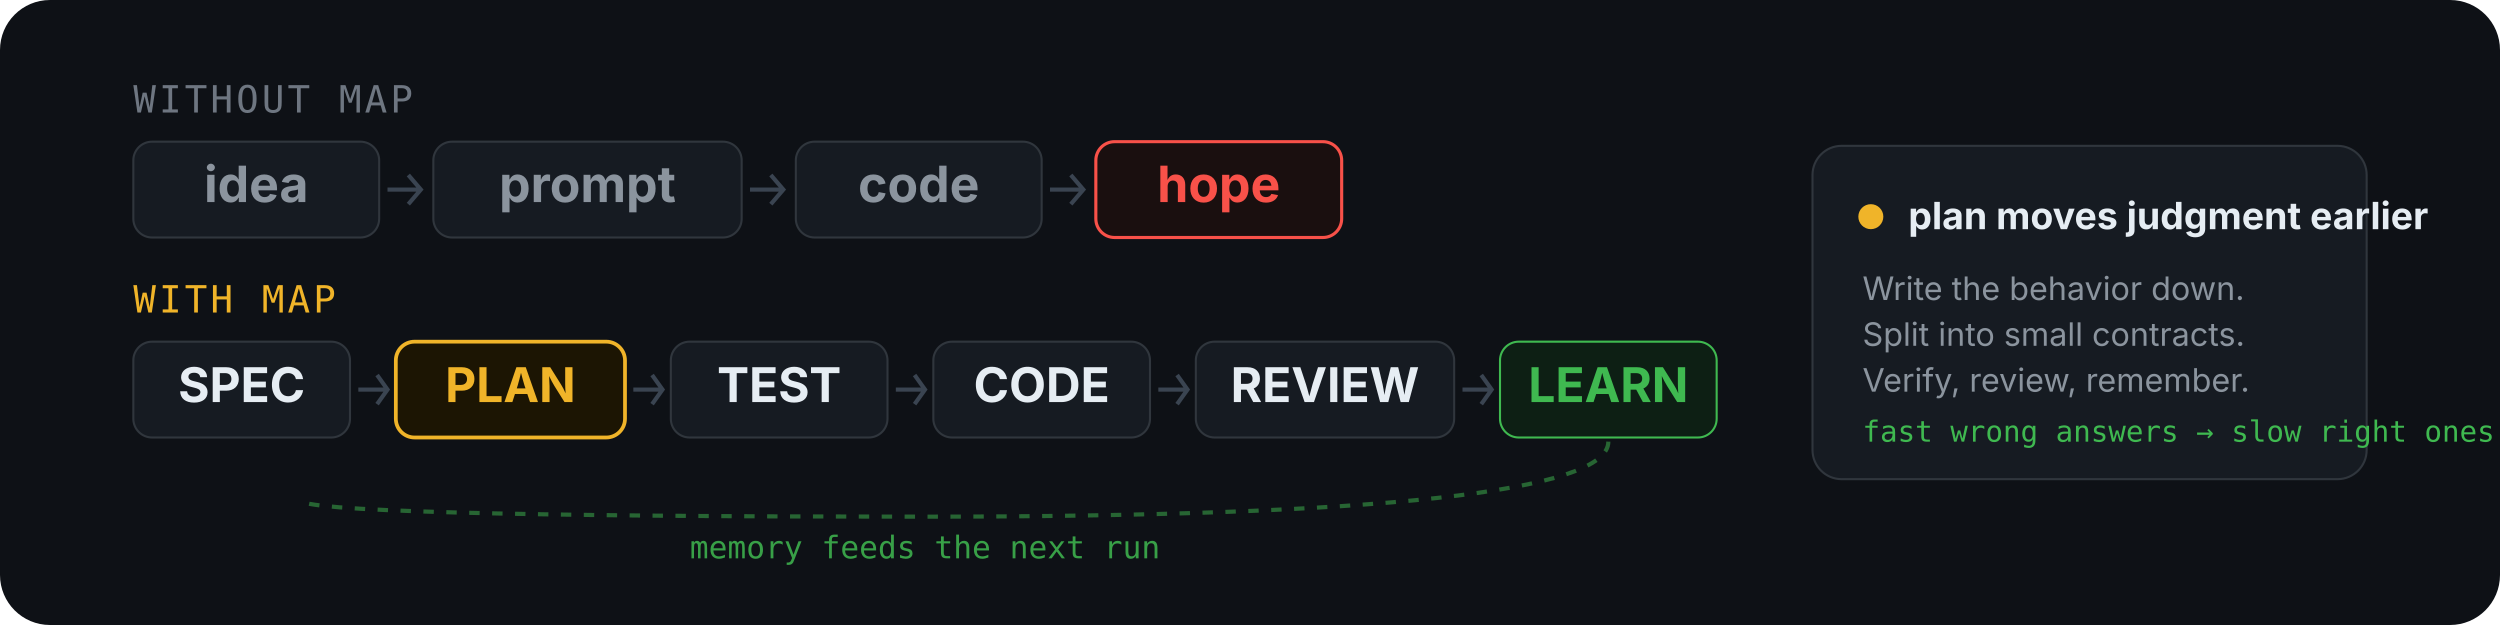
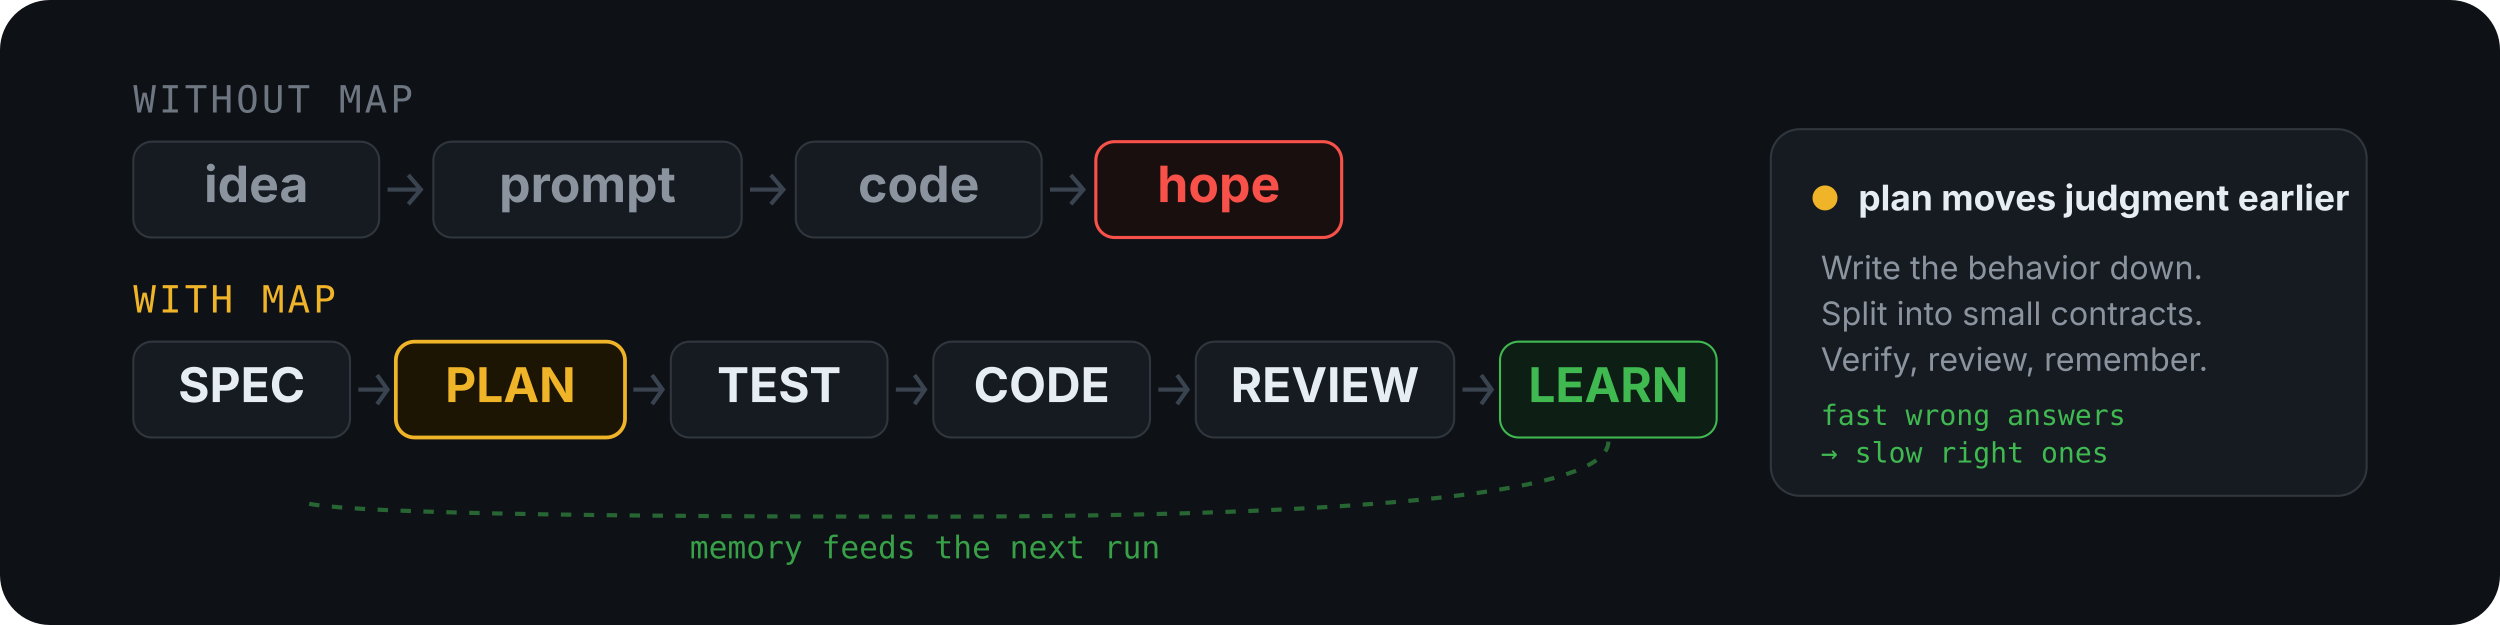
<svg xmlns="http://www.w3.org/2000/svg" width="1200" height="300" viewBox="0 0 1200 300" role="img" aria-labelledby="loopTitle loopDesc">
  <rect width="1200" height="300" rx="24" fill="#0E1116" />
  <g transform="translate(64 54)">
    <text x="0" y="0" font-family="ui-monospace,SFMono-Regular,Menlo,monospace" font-size="18" fill="#6E7681" letter-spacing="1.5">WITHOUT MAP</text>
    <g font-family="-apple-system,BlinkMacSystemFont,Segoe UI,PingFang SC,sans-serif" font-size="24" font-weight="700" fill="#8B949E">
      <rect x="0" y="14" width="118" height="46" rx="9" fill="#161B22" stroke="#30363D" />
      <text x="59" y="43" text-anchor="middle">idea</text>
      <path d="M122 37 l16 0 m-6 -7 l6 7 l-6 7" stroke="#3A4451" stroke-width="2" fill="none" />
      <rect x="144" y="14" width="148" height="46" rx="9" fill="#161B22" stroke="#30363D" />
      <text x="218" y="43" text-anchor="middle">prompt</text>
      <path d="M296 37 l16 0 m-6 -7 l6 7 l-6 7" stroke="#3A4451" stroke-width="2" fill="none" />
      <rect x="318" y="14" width="118" height="46" rx="9" fill="#161B22" stroke="#30363D" />
      <text x="377" y="43" text-anchor="middle">code</text>
      <path d="M440 37 l16 0 m-6 -7 l6 7 l-6 7" stroke="#3A4451" stroke-width="2" fill="none" />
      <rect x="462" y="14" width="118" height="46" rx="9" fill="#1A0F0F" stroke="#F85149" stroke-width="1.5" />
      <text x="521" y="43" text-anchor="middle" fill="#F85149">hope</text>
    </g>
  </g>
  <g transform="translate(64 150)">
    <text x="0" y="0" font-family="ui-monospace,SFMono-Regular,Menlo,monospace" font-size="18" fill="#F0B429" letter-spacing="1.5">WITH MAP</text>
    <g font-family="-apple-system,BlinkMacSystemFont,Segoe UI,PingFang SC,sans-serif" font-size="23" font-weight="700">
      <rect x="0" y="14" width="104" height="46" rx="9" fill="#161B22" stroke="#30363D" />
      <text x="52" y="43" text-anchor="middle" fill="#E6EDF3">SPEC</text>
      <path d="M108 37 l14 0 m-5 -7 l5 7 l-5 7" stroke="#3A4451" stroke-width="2" fill="none" />
      <rect x="126" y="14" width="110" height="46" rx="9" fill="#1C1503" stroke="#F0B429" stroke-width="1.8" />
      <text x="181" y="43" text-anchor="middle" fill="#F0B429">PLAN</text>
      <path d="M240 37 l14 0 m-5 -7 l5 7 l-5 7" stroke="#3A4451" stroke-width="2" fill="none" />
      <rect x="258" y="14" width="104" height="46" rx="9" fill="#161B22" stroke="#30363D" />
      <text x="310" y="43" text-anchor="middle" fill="#E6EDF3">TEST</text>
      <path d="M366 37 l14 0 m-5 -7 l5 7 l-5 7" stroke="#3A4451" stroke-width="2" fill="none" />
      <rect x="384" y="14" width="104" height="46" rx="9" fill="#161B22" stroke="#30363D" />
      <text x="436" y="43" text-anchor="middle" fill="#E6EDF3">CODE</text>
      <path d="M492 37 l14 0 m-5 -7 l5 7 l-5 7" stroke="#3A4451" stroke-width="2" fill="none" />
      <rect x="510" y="14" width="124" height="46" rx="9" fill="#161B22" stroke="#30363D" />
      <text x="572" y="43" text-anchor="middle" fill="#E6EDF3">REVIEW</text>
      <path d="M638 37 l14 0 m-5 -7 l5 7 l-5 7" stroke="#3A4451" stroke-width="2" fill="none" />
      <rect x="656" y="14" width="104" height="46" rx="9" fill="#0D1F14" stroke="#3FB950" />
      <text x="708" y="43" text-anchor="middle" fill="#3FB950">LEARN</text>
    </g>
    <path d="M708 62 q0 36 -328 36 q-300 0 -300 -8" stroke="#3FB950" stroke-width="2" fill="none" stroke-dasharray="5 6" opacity="0.5" />
    <text x="380" y="118" text-anchor="middle" font-family="ui-monospace,SFMono-Regular,Menlo,monospace" font-size="15" fill="#3FB950" opacity="0.85">memory feeds the next run</text>
  </g>
-   <g transform="translate(870 70)" font-family="-apple-system,BlinkMacSystemFont,Segoe UI,PingFang SC,sans-serif">
-     <rect x="0" y="0" width="266" height="160" rx="14" fill="#161B22" stroke="#30363D" />
-     <circle cx="28" cy="34" r="6" fill="#F0B429" />
-     <text x="46" y="40" font-size="18" font-weight="700" fill="#E6EDF3">plan moves judgment earlier</text>
-     <text x="24" y="74" font-size="15.5" fill="#8B949E">Write the behavior down.</text>
-     <text x="24" y="96" font-size="15.5" fill="#8B949E">Split into small contracts.</text>
-     <text x="24" y="118" font-size="15.5" fill="#8B949E">Verify, review, remember.</text>
-     <text x="24" y="142" font-family="ui-monospace,SFMono-Regular,Menlo,monospace" font-size="14" fill="#3FB950">fast wrong answers → slow right ones</text>
+   <g transform="translate(850 62)" font-family="-apple-system,BlinkMacSystemFont,Segoe UI,PingFang SC,sans-serif">
+     <rect x="0" y="0" width="286" height="176" rx="14" fill="#161B22" stroke="#30363D" />
+     <circle cx="26" cy="33" r="6" fill="#F0B429" />
+     <text x="42" y="39" font-size="17" font-weight="700" fill="#E6EDF3">plan moves judgment earlier</text>
+     <text x="24" y="72" font-size="15.5" fill="#8B949E">Write the behavior down.</text>
+     <text x="24" y="94" font-size="15.5" fill="#8B949E">Split into small contracts.</text>
+     <text x="24" y="116" font-size="15.5" fill="#8B949E">Verify, review, remember.</text>
+     <text x="24" y="142" font-family="ui-monospace,SFMono-Regular,Menlo,monospace" font-size="13.5" fill="#3FB950">fast wrong answers</text>
+     <text x="24" y="160" font-family="ui-monospace,SFMono-Regular,Menlo,monospace" font-size="13.5" fill="#3FB950">→ slow right ones</text>
  </g>
</svg>
